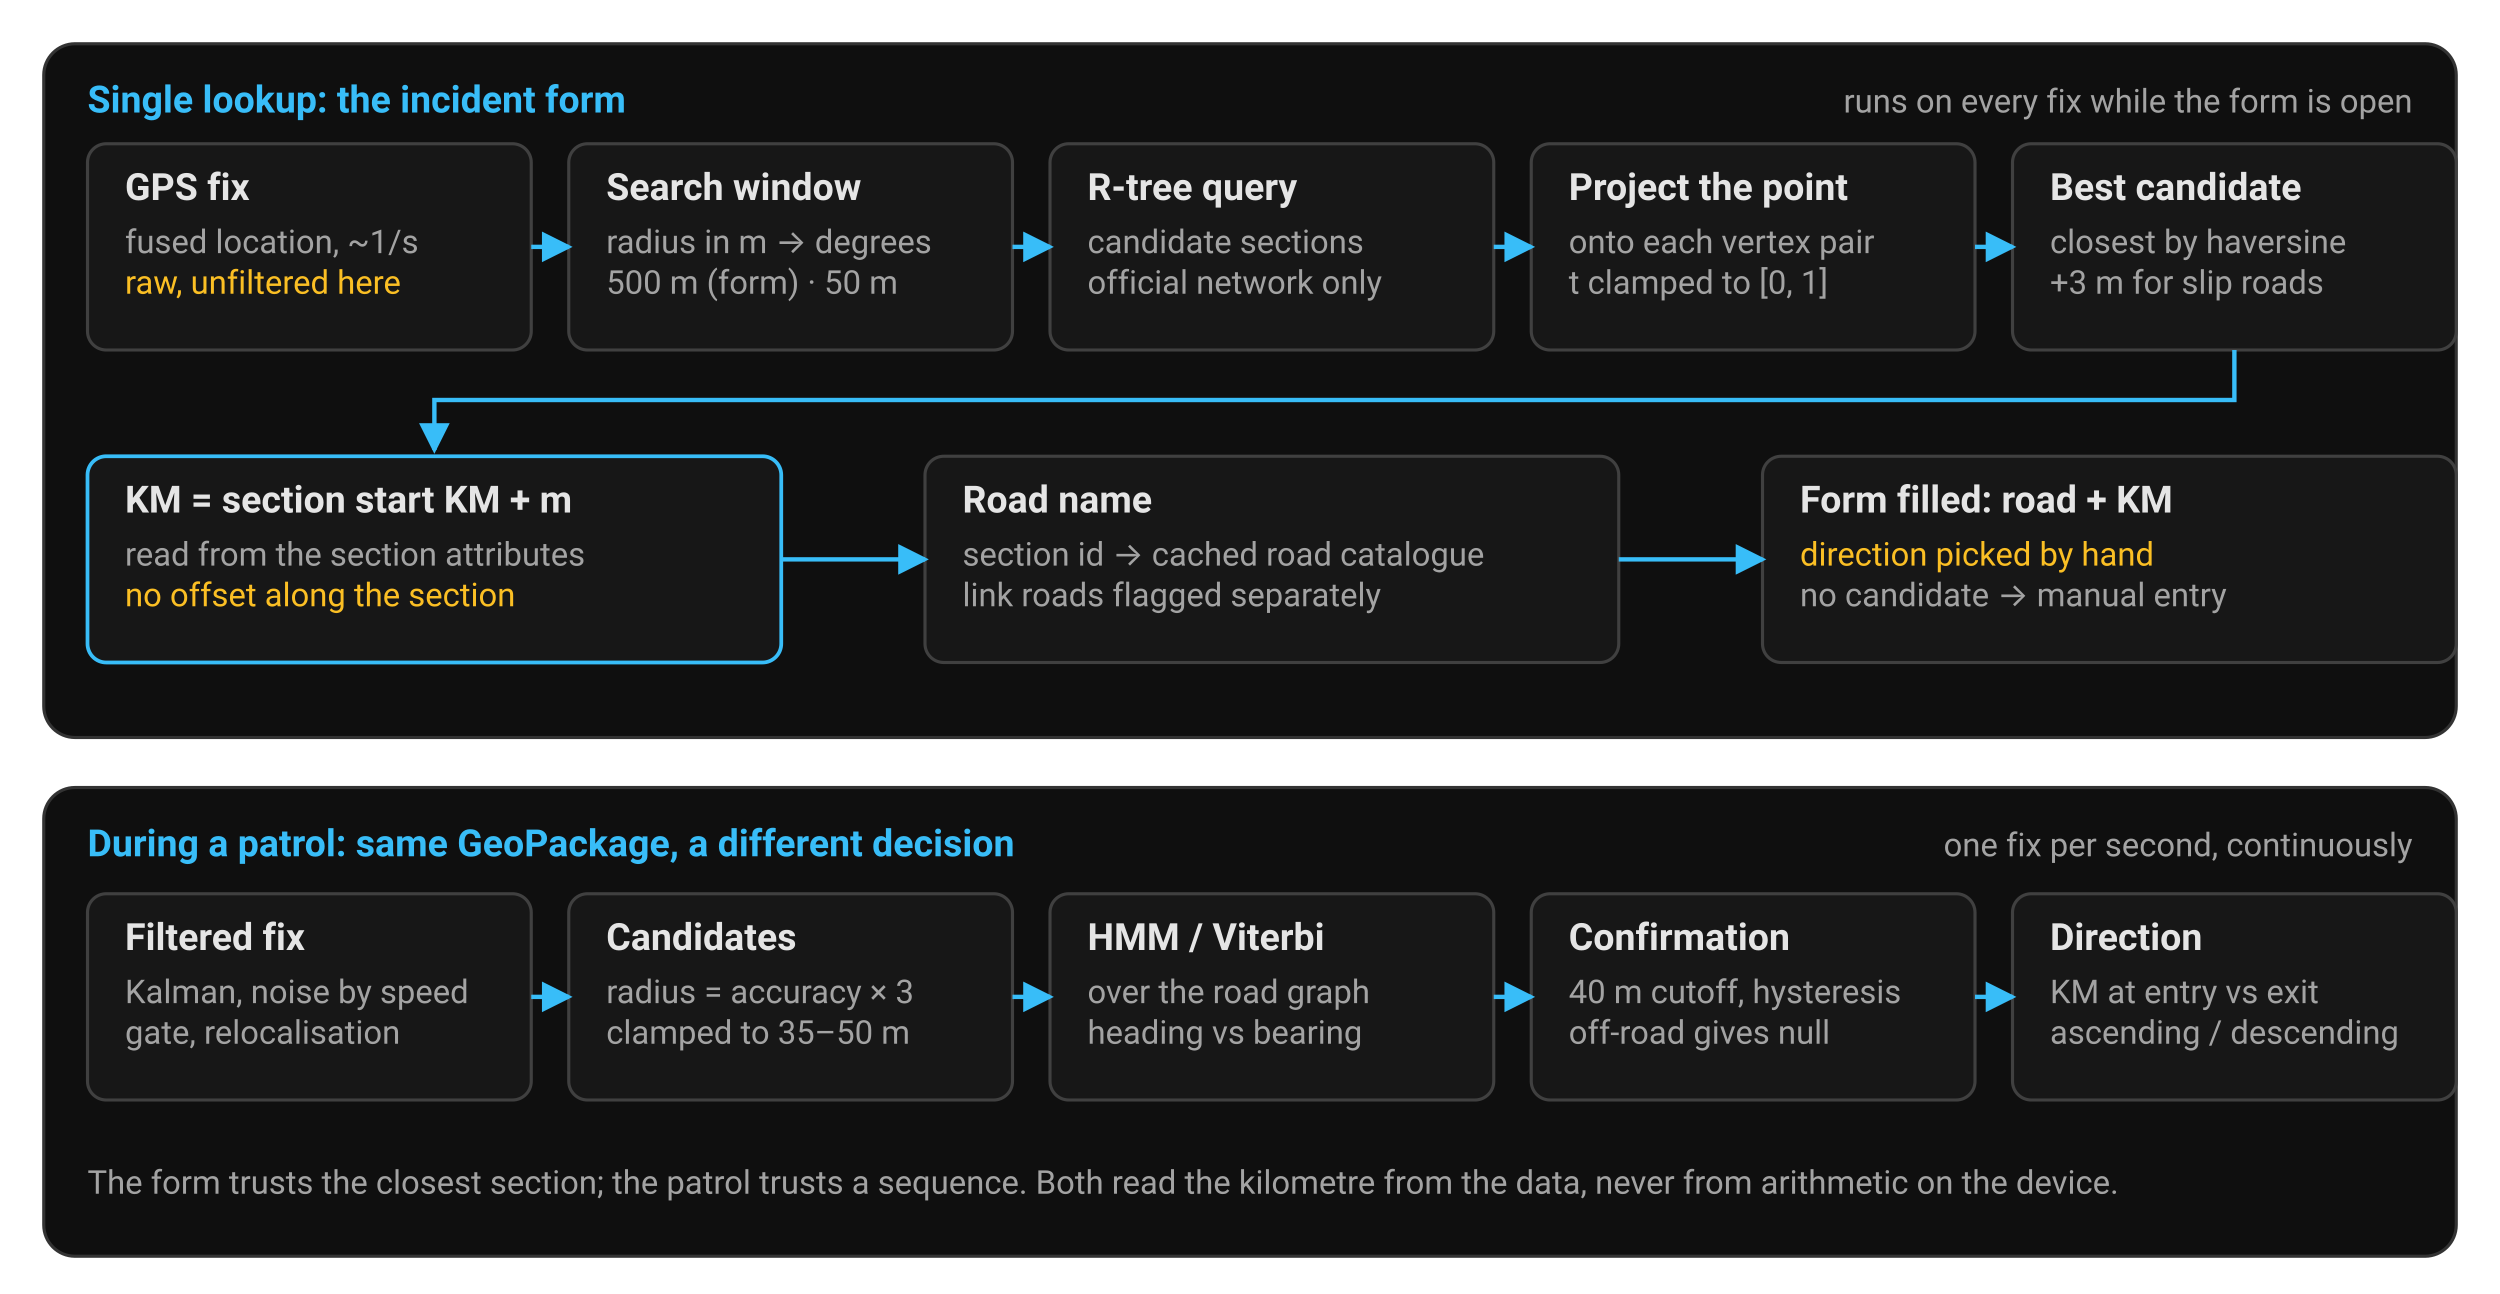
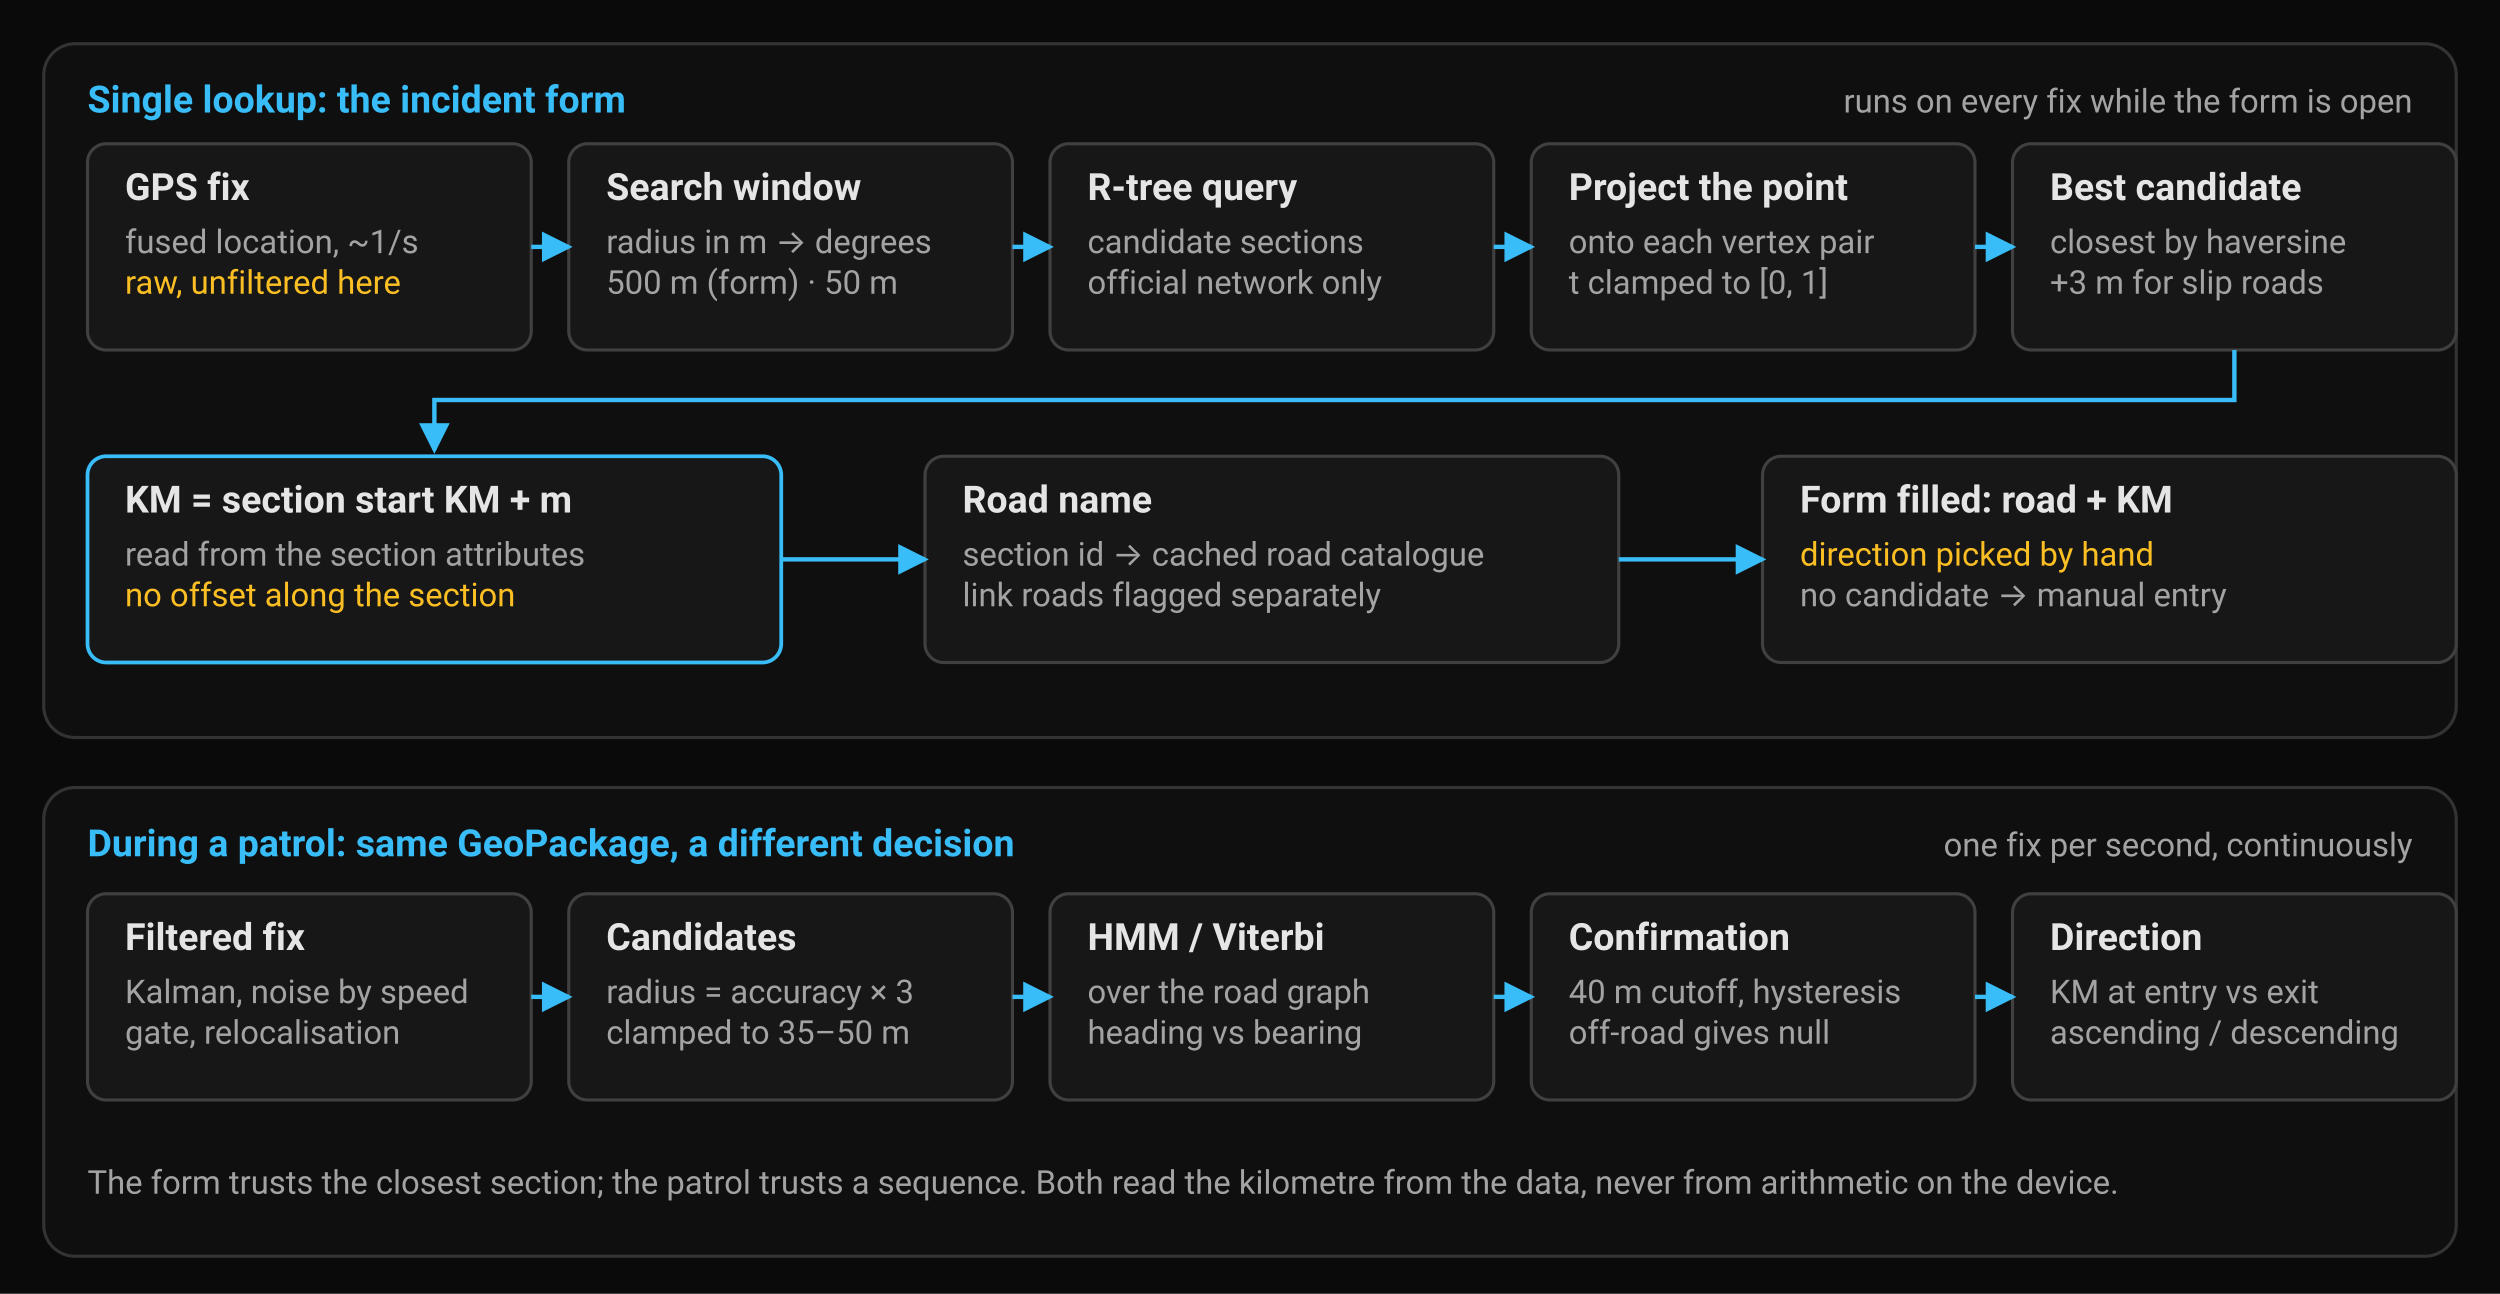
<svg xmlns="http://www.w3.org/2000/svg" viewBox="0 0 800 414" width="800" height="414" role="img" aria-labelledby="title desc">
  <style>
+     /* Opaque page colour: the figure stays legible outside the site (own tab, feed readers). */
+     svg { background: #0a0a0a; }
    .lane { fill: #0f0f0f; stroke: #333333; stroke-width: 1; }
    .box { fill: #171717; stroke: #404040; stroke-width: 1; }
    .box-accent { fill: #171717; stroke: #38bdf8; stroke-width: 1.2; }
    .inner { fill: #262626; stroke: #404040; stroke-width: 1; }
    .t { font: 600 12px ui-sans-serif, system-ui, -apple-system, "Segoe UI", Roboto, sans-serif; fill: #e5e5e5; }
    .s { font: 10.5px ui-sans-serif, system-ui, -apple-system, "Segoe UI", Roboto, sans-serif; fill: #a3a3a3; }
    .k { font: 600 12px ui-sans-serif, system-ui, -apple-system, "Segoe UI", Roboto, sans-serif; fill: #38bdf8; }
    .lbl { font: 11px ui-sans-serif, system-ui, -apple-system, "Segoe UI", Roboto, sans-serif; fill: #d4d4d4; }
    .mono { font: 10.5px ui-monospace, SFMono-Regular, Menlo, Consolas, monospace; fill: #d4d4d4; }
    .warn { fill: #fbbf24; }
    .arrow { stroke: #38bdf8; stroke-width: 1.4; fill: none; }
    .arrow-dim { stroke: #737373; stroke-width: 1.2; fill: none; stroke-dasharray: 4 3; }
  </style>
  <defs>
    <marker id="ah" viewBox="0 0 8 8" refX="7" refY="4" markerWidth="7" markerHeight="7" orient="auto">
      <path d="M 0 0 L 8 4 L 0 8 z" fill="#38bdf8" />
    </marker>
    <marker id="ahd" viewBox="0 0 8 8" refX="7" refY="4" markerWidth="7" markerHeight="7" orient="auto">
      <path d="M 0 0 L 8 4 L 0 8 z" fill="#737373" />
    </marker>
    <marker id="ahs" viewBox="0 0 8 8" refX="1" refY="4" markerWidth="7" markerHeight="7" orient="auto">
      <path d="M 8 0 L 0 4 L 8 8 z" fill="#38bdf8" />
    </marker>
  </defs>
+   <rect width="100%" height="100%" fill="#0a0a0a" />
  <rect class="lane" x="14" y="14" width="772" height="222" rx="10" />
  <text class="k" x="28" y="36">Single lookup: the incident form</text>
  <text class="s" x="772" y="36" text-anchor="end">runs on every fix while the form is open</text>
  <rect class="box" x="28" y="46" width="142" height="66" rx="6" />
  <text class="t" x="40" y="64">GPS fix</text>
  <text class="s" x="40" y="81">fused location, ~1/s</text>
  <text class="s warn" x="40" y="94">raw, unfiltered here</text>
  <rect class="box" x="182" y="46" width="142" height="66" rx="6" />
  <text class="t" x="194" y="64">Search window</text>
  <text class="s" x="194" y="81">radius in m → degrees</text>
  <text class="s" x="194" y="94">500 m (form) · 50 m</text>
  <rect class="box" x="336" y="46" width="142" height="66" rx="6" />
  <text class="t" x="348" y="64">R-tree query</text>
  <text class="s" x="348" y="81">candidate sections</text>
  <text class="s" x="348" y="94">official network only</text>
  <rect class="box" x="490" y="46" width="142" height="66" rx="6" />
  <text class="t" x="502" y="64">Project the point</text>
  <text class="s" x="502" y="81">onto each vertex pair</text>
  <text class="s" x="502" y="94">t clamped to [0, 1]</text>
  <rect class="box" x="644" y="46" width="142" height="66" rx="6" />
  <text class="t" x="656" y="64">Best candidate</text>
  <text class="s" x="656" y="81">closest by haversine</text>
  <text class="s" x="656" y="94">+3 m for slip roads</text>
  <path class="arrow" d="M 170 79 L 182 79" marker-end="url(#ah)" />
  <path class="arrow" d="M 324 79 L 336 79" marker-end="url(#ah)" />
  <path class="arrow" d="M 478 79 L 490 79" marker-end="url(#ah)" />
  <path class="arrow" d="M 632 79 L 644 79" marker-end="url(#ah)" />
  <path class="arrow" d="M 715 112 L 715 128 L 139 128 L 139 144" marker-end="url(#ah)" />
  <rect class="box-accent" x="28" y="146" width="222" height="66" rx="6" />
  <text class="t" x="40" y="164">KM = section start KM + m</text>
  <text class="s" x="40" y="181">read from the section attributes</text>
  <text class="s warn" x="40" y="194">no offset along the section</text>
  <rect class="box" x="296" y="146" width="222" height="66" rx="6" />
  <text class="t" x="308" y="164">Road name</text>
  <text class="s" x="308" y="181">section id → cached road catalogue</text>
  <text class="s" x="308" y="194">link roads flagged separately</text>
  <rect class="box" x="564" y="146" width="222" height="66" rx="6" />
  <text class="t" x="576" y="164">Form filled: road + KM</text>
  <text class="s warn" x="576" y="181">direction picked by hand</text>
  <text class="s" x="576" y="194">no candidate → manual entry</text>
  <path class="arrow" d="M 250 179 L 296 179" marker-end="url(#ah)" />
  <path class="arrow" d="M 518 179 L 564 179" marker-end="url(#ah)" />
  <rect class="lane" x="14" y="252" width="772" height="150" rx="10" />
  <text class="k" x="28" y="274">During a patrol: same GeoPackage, a different decision</text>
  <text class="s" x="772" y="274" text-anchor="end">one fix per second, continuously</text>
  <rect class="box" x="28" y="286" width="142" height="66" rx="6" />
  <text class="t" x="40" y="304">Filtered fix</text>
  <text class="s" x="40" y="321">Kalman, noise by speed</text>
  <text class="s" x="40" y="334">gate, relocalisation</text>
  <rect class="box" x="182" y="286" width="142" height="66" rx="6" />
  <text class="t" x="194" y="304">Candidates</text>
  <text class="s" x="194" y="321">radius = accuracy × 3</text>
  <text class="s" x="194" y="334">clamped to 35–50 m</text>
  <rect class="box" x="336" y="286" width="142" height="66" rx="6" />
  <text class="t" x="348" y="304">HMM / Viterbi</text>
  <text class="s" x="348" y="321">over the road graph</text>
  <text class="s" x="348" y="334">heading vs bearing</text>
  <rect class="box" x="490" y="286" width="142" height="66" rx="6" />
  <text class="t" x="502" y="304">Confirmation</text>
  <text class="s" x="502" y="321">40 m cutoff, hysteresis</text>
  <text class="s" x="502" y="334">off-road gives null</text>
  <rect class="box" x="644" y="286" width="142" height="66" rx="6" />
  <text class="t" x="656" y="304">Direction</text>
  <text class="s" x="656" y="321">KM at entry vs exit</text>
  <text class="s" x="656" y="334">ascending / descending</text>
  <path class="arrow" d="M 170 319 L 182 319" marker-end="url(#ah)" />
  <path class="arrow" d="M 324 319 L 336 319" marker-end="url(#ah)" />
  <path class="arrow" d="M 478 319 L 490 319" marker-end="url(#ah)" />
  <path class="arrow" d="M 632 319 L 644 319" marker-end="url(#ah)" />
  <text class="s" x="28" y="382">The form trusts the closest section; the patrol trusts a sequence. Both read the kilometre from the data, never from arithmetic on the device.</text>
</svg>
